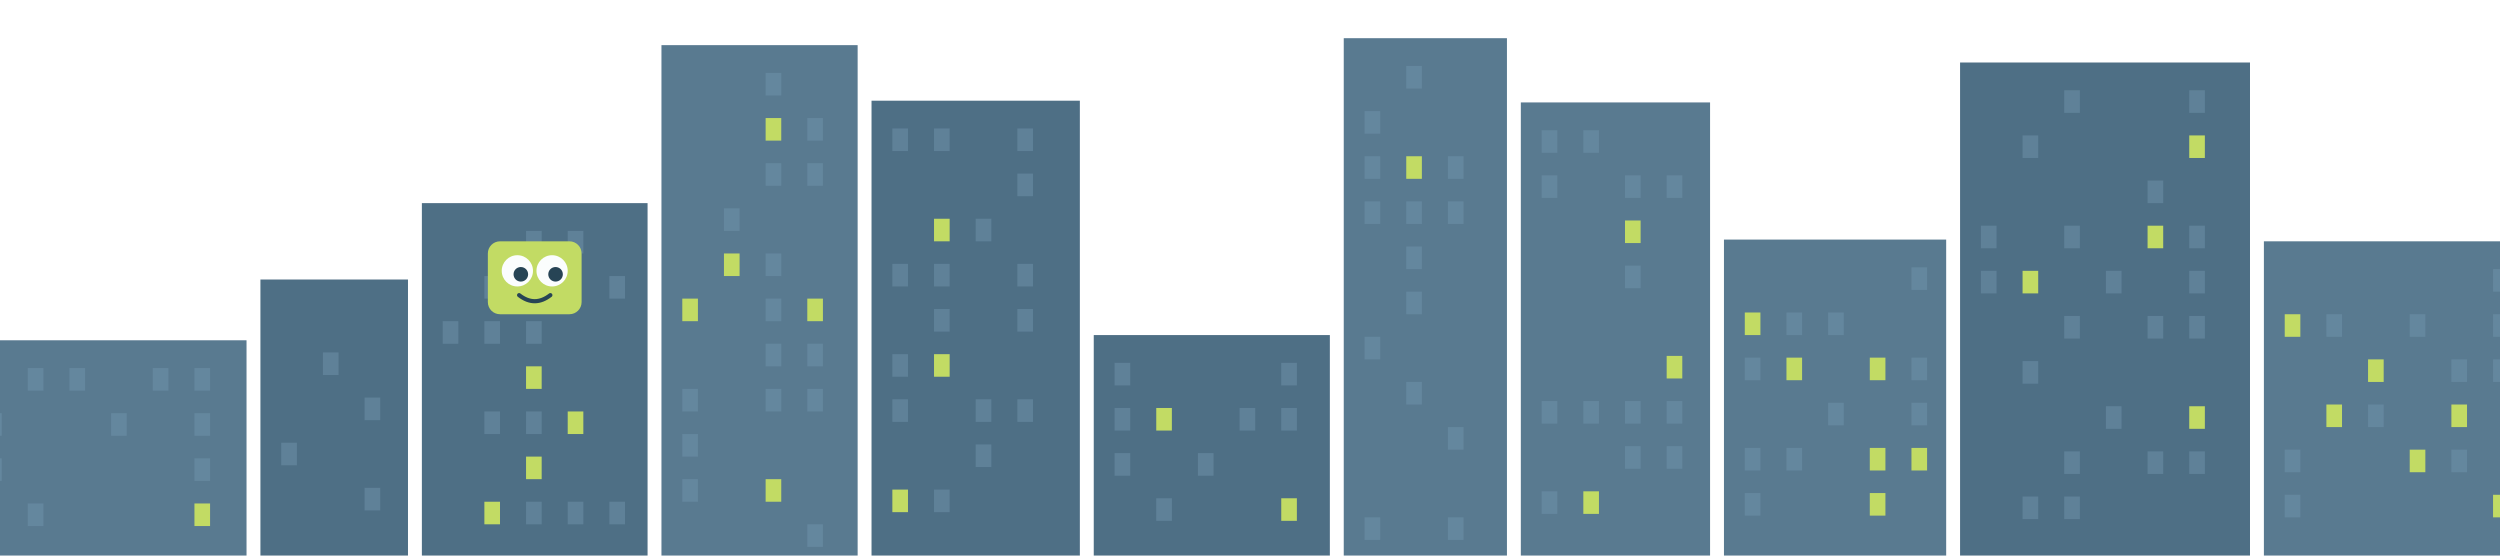
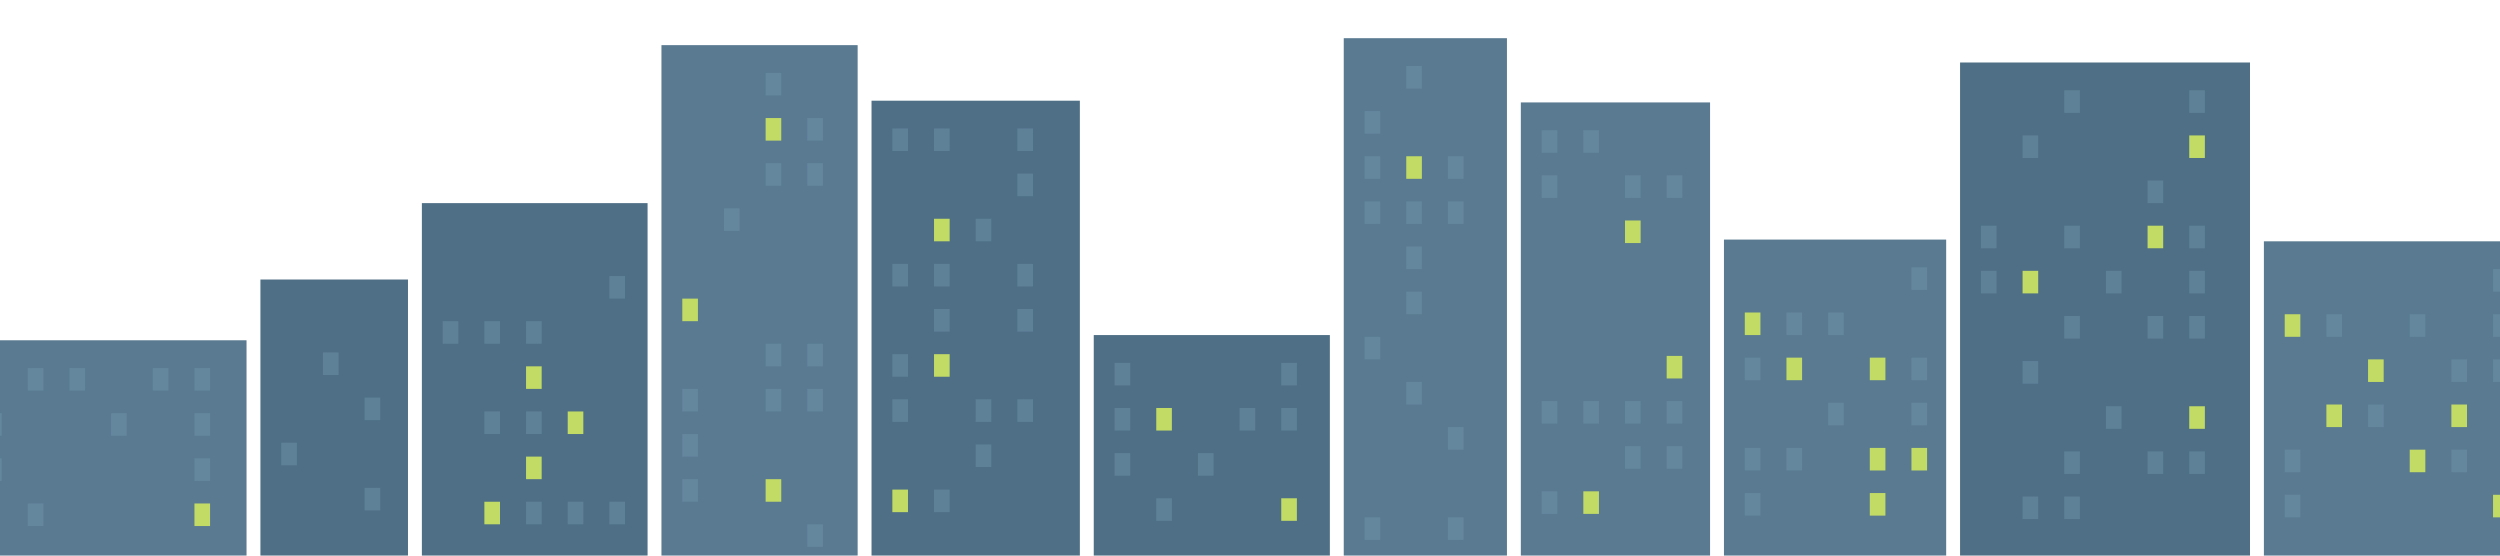
<svg xmlns="http://www.w3.org/2000/svg" viewBox="0 0 1440 320" width="1440" height="320" role="img" aria-label="Силуэт городских домов">
-   <style>.eyes{transform-box:fill-box;transform-origin:50% 60%;animation:blink 9s infinite}@keyframes blink{0%,92%,100%{transform:scaleY(1)}95%{transform:scaleY(.08)}}@media (prefers-reduced-motion:reduce){.eyes{animation:none}}</style>
  <path fill="#476B84" opacity=".9" d="M-20 320V196h162V320zM381 320V26h113V320zM774 320V22h94V320zM876 320V59h109V320zM993 320V138h128V320zM1304 320V139h153V320z" />
  <path fill="#3B5F78" opacity=".9" d="M150 320V161h85V320zM243 320V117h130V320zM502 320V58h120V320zM630 320V193h136V320zM1129 320V36h167V320z" />
-   <path fill="#6F93AB" opacity=".5" d="M16 212h9v13h-9zM40 212h9v13h-9zM88 212h9v13h-9zM112 212h9v13h-9zM-8 238h9v13h-9zM64 238h9v13h-9zM112 238h9v13h-9zM-8 264h9v13h-9zM112 264h9v13h-9zM16 290h9v13h-9zM186 203h9v13h-9zM210 229h9v13h-9zM162 255h9v13h-9zM210 281h9v13h-9zM303 133h9v13h-9zM327 133h9v13h-9zM279 159h9v13h-9zM303 159h9v13h-9zM351 159h9v13h-9zM255 185h9v13h-9zM279 185h9v13h-9zM303 185h9v13h-9zM279 237h9v13h-9zM303 237h9v13h-9zM303 289h9v13h-9zM327 289h9v13h-9zM351 289h9v13h-9zM441 42h9v13h-9zM465 68h9v13h-9zM441 94h9v13h-9zM465 94h9v13h-9zM417 120h9v13h-9zM441 146h9v13h-9zM441 172h9v13h-9zM441 198h9v13h-9zM465 198h9v13h-9zM393 224h9v13h-9zM441 224h9v13h-9zM465 224h9v13h-9zM393 250h9v13h-9zM393 276h9v13h-9zM465 302h9v13h-9zM514 74h9v13h-9zM538 74h9v13h-9zM586 74h9v13h-9zM586 100h9v13h-9zM562 126h9v13h-9zM514 152h9v13h-9zM538 152h9v13h-9zM586 152h9v13h-9zM538 178h9v13h-9zM586 178h9v13h-9zM514 204h9v13h-9zM514 230h9v13h-9zM562 230h9v13h-9zM586 230h9v13h-9zM562 256h9v13h-9zM538 282h9v13h-9zM642 209h9v13h-9zM738 209h9v13h-9zM642 235h9v13h-9zM714 235h9v13h-9zM738 235h9v13h-9zM642 261h9v13h-9zM690 261h9v13h-9zM666 287h9v13h-9zM810 38h9v13h-9zM786 64h9v13h-9zM786 90h9v13h-9zM834 90h9v13h-9zM786 116h9v13h-9zM810 116h9v13h-9zM834 116h9v13h-9zM810 142h9v13h-9zM810 168h9v13h-9zM786 194h9v13h-9zM810 220h9v13h-9zM834 246h9v13h-9zM786 298h9v13h-9zM834 298h9v13h-9zM888 75h9v13h-9zM912 75h9v13h-9zM888 101h9v13h-9zM936 101h9v13h-9zM960 101h9v13h-9zM936 153h9v13h-9zM888 231h9v13h-9zM912 231h9v13h-9zM936 231h9v13h-9zM960 231h9v13h-9zM936 257h9v13h-9zM960 257h9v13h-9zM888 283h9v13h-9zM1101 154h9v13h-9zM1029 180h9v13h-9zM1053 180h9v13h-9zM1005 206h9v13h-9zM1101 206h9v13h-9zM1053 232h9v13h-9zM1101 232h9v13h-9zM1005 258h9v13h-9zM1029 258h9v13h-9zM1005 284h9v13h-9zM1189 52h9v13h-9zM1261 52h9v13h-9zM1165 78h9v13h-9zM1237 104h9v13h-9zM1141 130h9v13h-9zM1189 130h9v13h-9zM1261 130h9v13h-9zM1141 156h9v13h-9zM1213 156h9v13h-9zM1261 156h9v13h-9zM1189 182h9v13h-9zM1237 182h9v13h-9zM1261 182h9v13h-9zM1165 208h9v13h-9zM1213 234h9v13h-9zM1189 260h9v13h-9zM1237 260h9v13h-9zM1261 260h9v13h-9zM1165 286h9v13h-9zM1189 286h9v13h-9zM1436 155h9v13h-9zM1340 181h9v13h-9zM1388 181h9v13h-9zM1436 181h9v13h-9zM1412 207h9v13h-9zM1436 207h9v13h-9zM1364 233h9v13h-9zM1316 259h9v13h-9zM1412 259h9v13h-9zM1316 285h9v13h-9z" />
-   <path fill="#C2DB64" d="M112 290h9v13h-9zM303 211h9v13h-9zM327 237h9v13h-9zM303 263h9v13h-9zM279 289h9v13h-9zM441 68h9v13h-9zM417 146h9v13h-9zM393 172h9v13h-9zM465 172h9v13h-9zM441 276h9v13h-9zM538 126h9v13h-9zM538 204h9v13h-9zM514 282h9v13h-9zM666 235h9v13h-9zM738 287h9v13h-9zM810 90h9v13h-9zM936 127h9v13h-9zM960 205h9v13h-9zM912 283h9v13h-9zM1005 180h9v13h-9zM1029 206h9v13h-9zM1077 206h9v13h-9zM1077 258h9v13h-9zM1101 258h9v13h-9zM1077 284h9v13h-9zM1261 78h9v13h-9zM1237 130h9v13h-9zM1165 156h9v13h-9zM1261 234h9v13h-9zM1316 181h9v13h-9zM1364 207h9v13h-9zM1340 233h9v13h-9zM1412 233h9v13h-9zM1388 259h9v13h-9zM1436 285h9v13h-9z" />
-   <g aria-hidden="true">
-     <rect x="281" y="139" width="54" height="42" rx="7" fill="#C2DB64" />
-     <g class="eyes">
-       <circle cx="298" cy="156" r="9" fill="#FBFDFD" />
-       <circle cx="318" cy="156" r="9" fill="#FBFDFD" />
-       <circle cx="300" cy="158" r="4.2" fill="#274455" />
-       <circle cx="320" cy="158" r="4.2" fill="#274455" />
-     </g>
-     <path d="M299 170q9 7 18 0" fill="none" stroke="#274455" stroke-width="2.4" stroke-linecap="round" />
-   </g>
+   <path fill="#6F93AB" opacity=".5" d="M16 212h9v13h-9zM40 212h9v13h-9zM88 212h9v13h-9zM112 212h9v13h-9zM-8 238h9v13h-9zM64 238h9v13h-9zM112 238h9v13h-9zM-8 264h9v13h-9zM112 264h9v13h-9zM16 290h9v13h-9zM186 203h9v13h-9zM210 229h9v13h-9zM162 255h9v13h-9zM210 281h9v13h-9zM351 159h9v13h-9zM255 185h9v13h-9zM279 185h9v13h-9zM303 185h9v13h-9zM279 237h9v13h-9zM303 237h9v13h-9zM303 289h9v13h-9zM327 289h9v13h-9zM351 289h9v13h-9zM441 42h9v13h-9zM465 68h9v13h-9zM441 94h9v13h-9zM465 94h9v13h-9zM417 120h9v13h-9zM441 198h9v13h-9zM465 198h9v13h-9zM393 224h9v13h-9zM441 224h9v13h-9zM465 224h9v13h-9zM393 250h9v13h-9zM393 276h9v13h-9zM465 302h9v13h-9zM514 74h9v13h-9zM538 74h9v13h-9zM586 74h9v13h-9zM586 100h9v13h-9zM562 126h9v13h-9zM514 152h9v13h-9zM538 152h9v13h-9zM586 152h9v13h-9zM538 178h9v13h-9zM586 178h9v13h-9zM514 204h9v13h-9zM514 230h9v13h-9zM562 230h9v13h-9zM586 230h9v13h-9zM562 256h9v13h-9zM538 282h9v13h-9zM642 209h9v13h-9zM738 209h9v13h-9zM642 235h9v13h-9zM714 235h9v13h-9zM738 235h9v13h-9zM642 261h9v13h-9zM690 261h9v13h-9zM666 287h9v13h-9zM810 38h9v13h-9zM786 64h9v13h-9zM786 90h9v13h-9zM834 90h9v13h-9zM786 116h9v13h-9zM810 116h9v13h-9zM834 116h9v13h-9zM810 142h9v13h-9zM810 168h9v13h-9zM786 194h9v13h-9zM810 220h9v13h-9zM834 246h9v13h-9zM786 298h9v13h-9zM834 298h9v13h-9zM888 75h9v13h-9zM912 75h9v13h-9zM888 101h9v13h-9zM936 101h9v13h-9zM960 101h9v13h-9zM888 231h9v13h-9zM912 231h9v13h-9zM936 231h9v13h-9zM960 231h9v13h-9zM936 257h9v13h-9zM960 257h9v13h-9zM888 283h9v13h-9zM1101 154h9v13h-9zM1029 180h9v13h-9zM1053 180h9v13h-9zM1005 206h9v13h-9zM1101 206h9v13h-9zM1053 232h9v13h-9zM1101 232h9v13h-9zM1005 258h9v13h-9zM1029 258h9v13h-9zM1005 284h9v13h-9zM1189 52h9v13h-9zM1261 52h9v13h-9zM1165 78h9v13h-9zM1237 104h9v13h-9zM1141 130h9v13h-9zM1189 130h9v13h-9zM1261 130h9v13h-9zM1141 156h9v13h-9zM1213 156h9v13h-9zM1261 156h9v13h-9zM1189 182h9v13h-9zM1237 182h9v13h-9zM1261 182h9v13h-9zM1165 208h9v13h-9zM1213 234h9v13h-9zM1189 260h9v13h-9zM1237 260h9v13h-9zM1261 260h9v13h-9zM1165 286h9v13h-9zM1189 286h9v13h-9zM1436 155h9v13h-9zM1340 181h9v13h-9zM1388 181h9v13h-9zM1436 181h9v13h-9zM1412 207h9v13h-9zM1436 207h9v13h-9zM1364 233h9v13h-9zM1316 259h9v13h-9zM1412 259h9v13h-9zM1316 285h9v13h-9z" />
+   <path fill="#C2DB64" d="M112 290h9v13h-9zM303 211h9v13h-9zM327 237h9v13h-9zM303 263h9v13h-9zM279 289h9v13h-9zM441 68h9v13h-9zM393 172h9v13h-9zM441 276h9v13h-9zM538 126h9v13h-9zM538 204h9v13h-9zM514 282h9v13h-9zM666 235h9v13h-9zM738 287h9v13h-9zM810 90h9v13h-9zM936 127h9v13h-9zM960 205h9v13h-9zM912 283h9v13h-9zM1005 180h9v13h-9zM1029 206h9v13h-9zM1077 206h9v13h-9zM1077 258h9v13h-9zM1101 258h9v13h-9zM1077 284h9v13h-9zM1261 78h9v13h-9zM1237 130h9v13h-9zM1165 156h9v13h-9zM1261 234h9v13h-9zM1316 181h9v13h-9zM1364 207h9v13h-9zM1340 233h9v13h-9zM1412 233h9v13h-9zM1388 259h9v13h-9zM1436 285h9v13h-9z" />
</svg>
